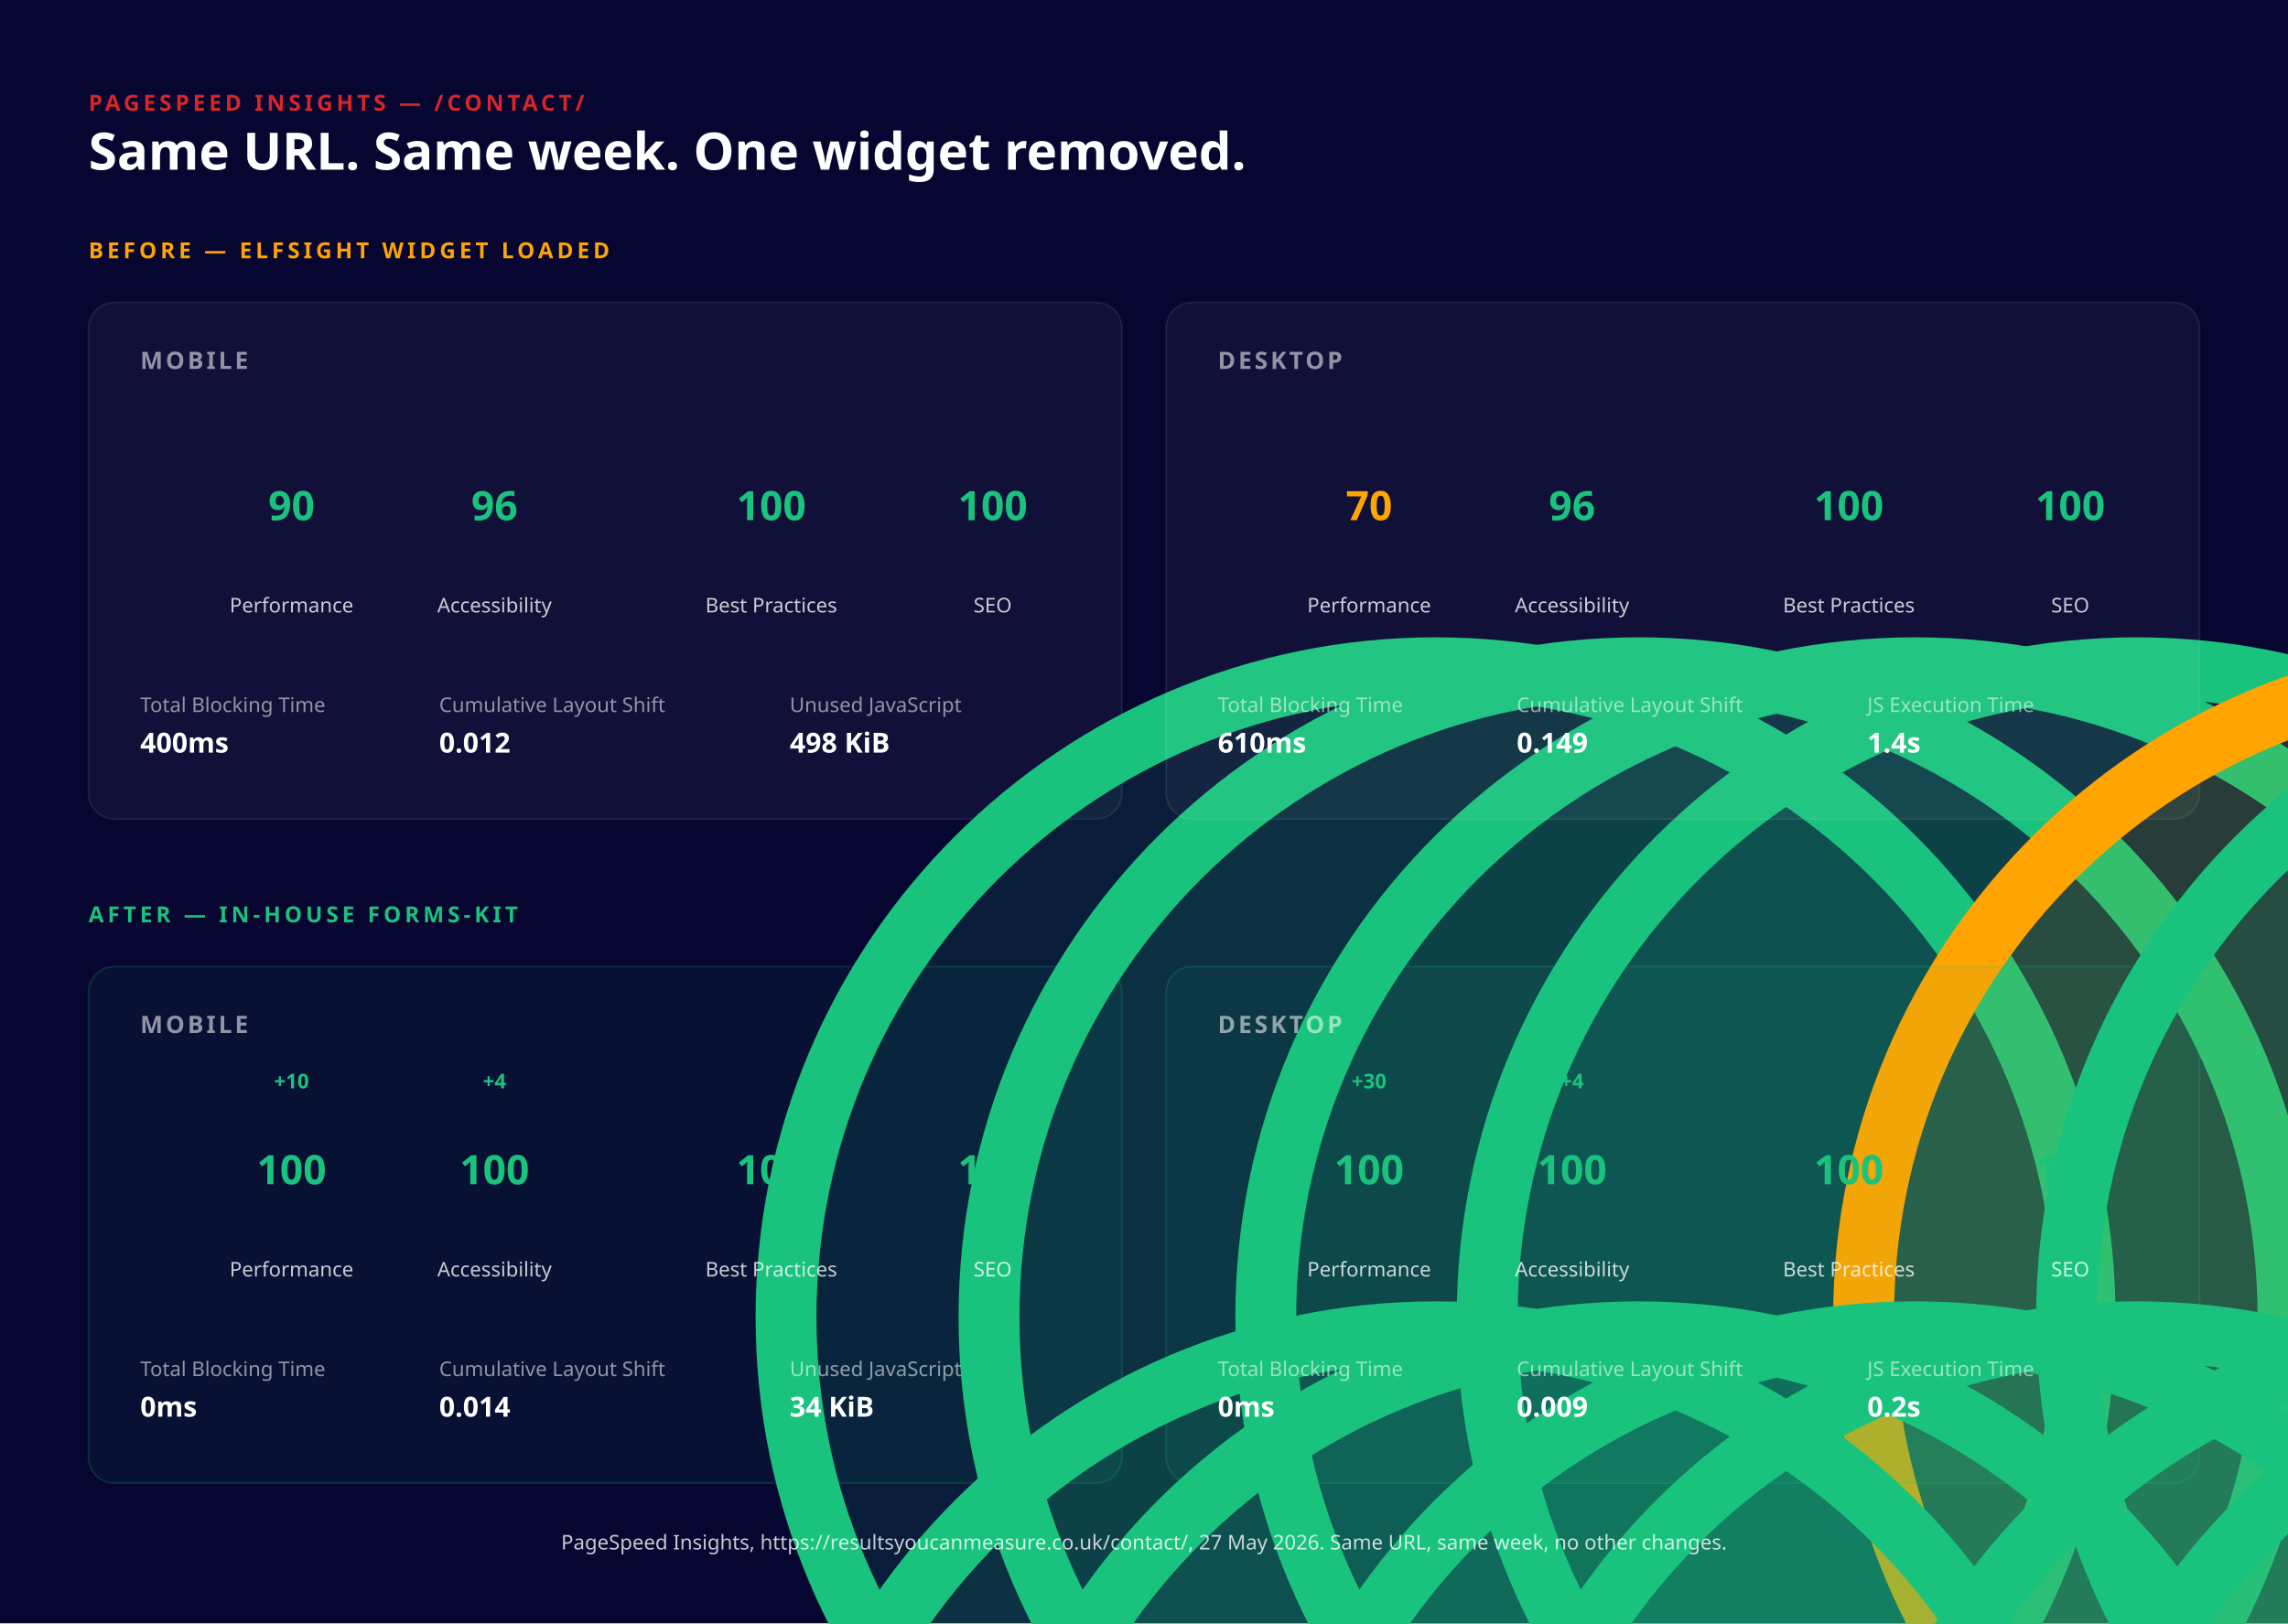
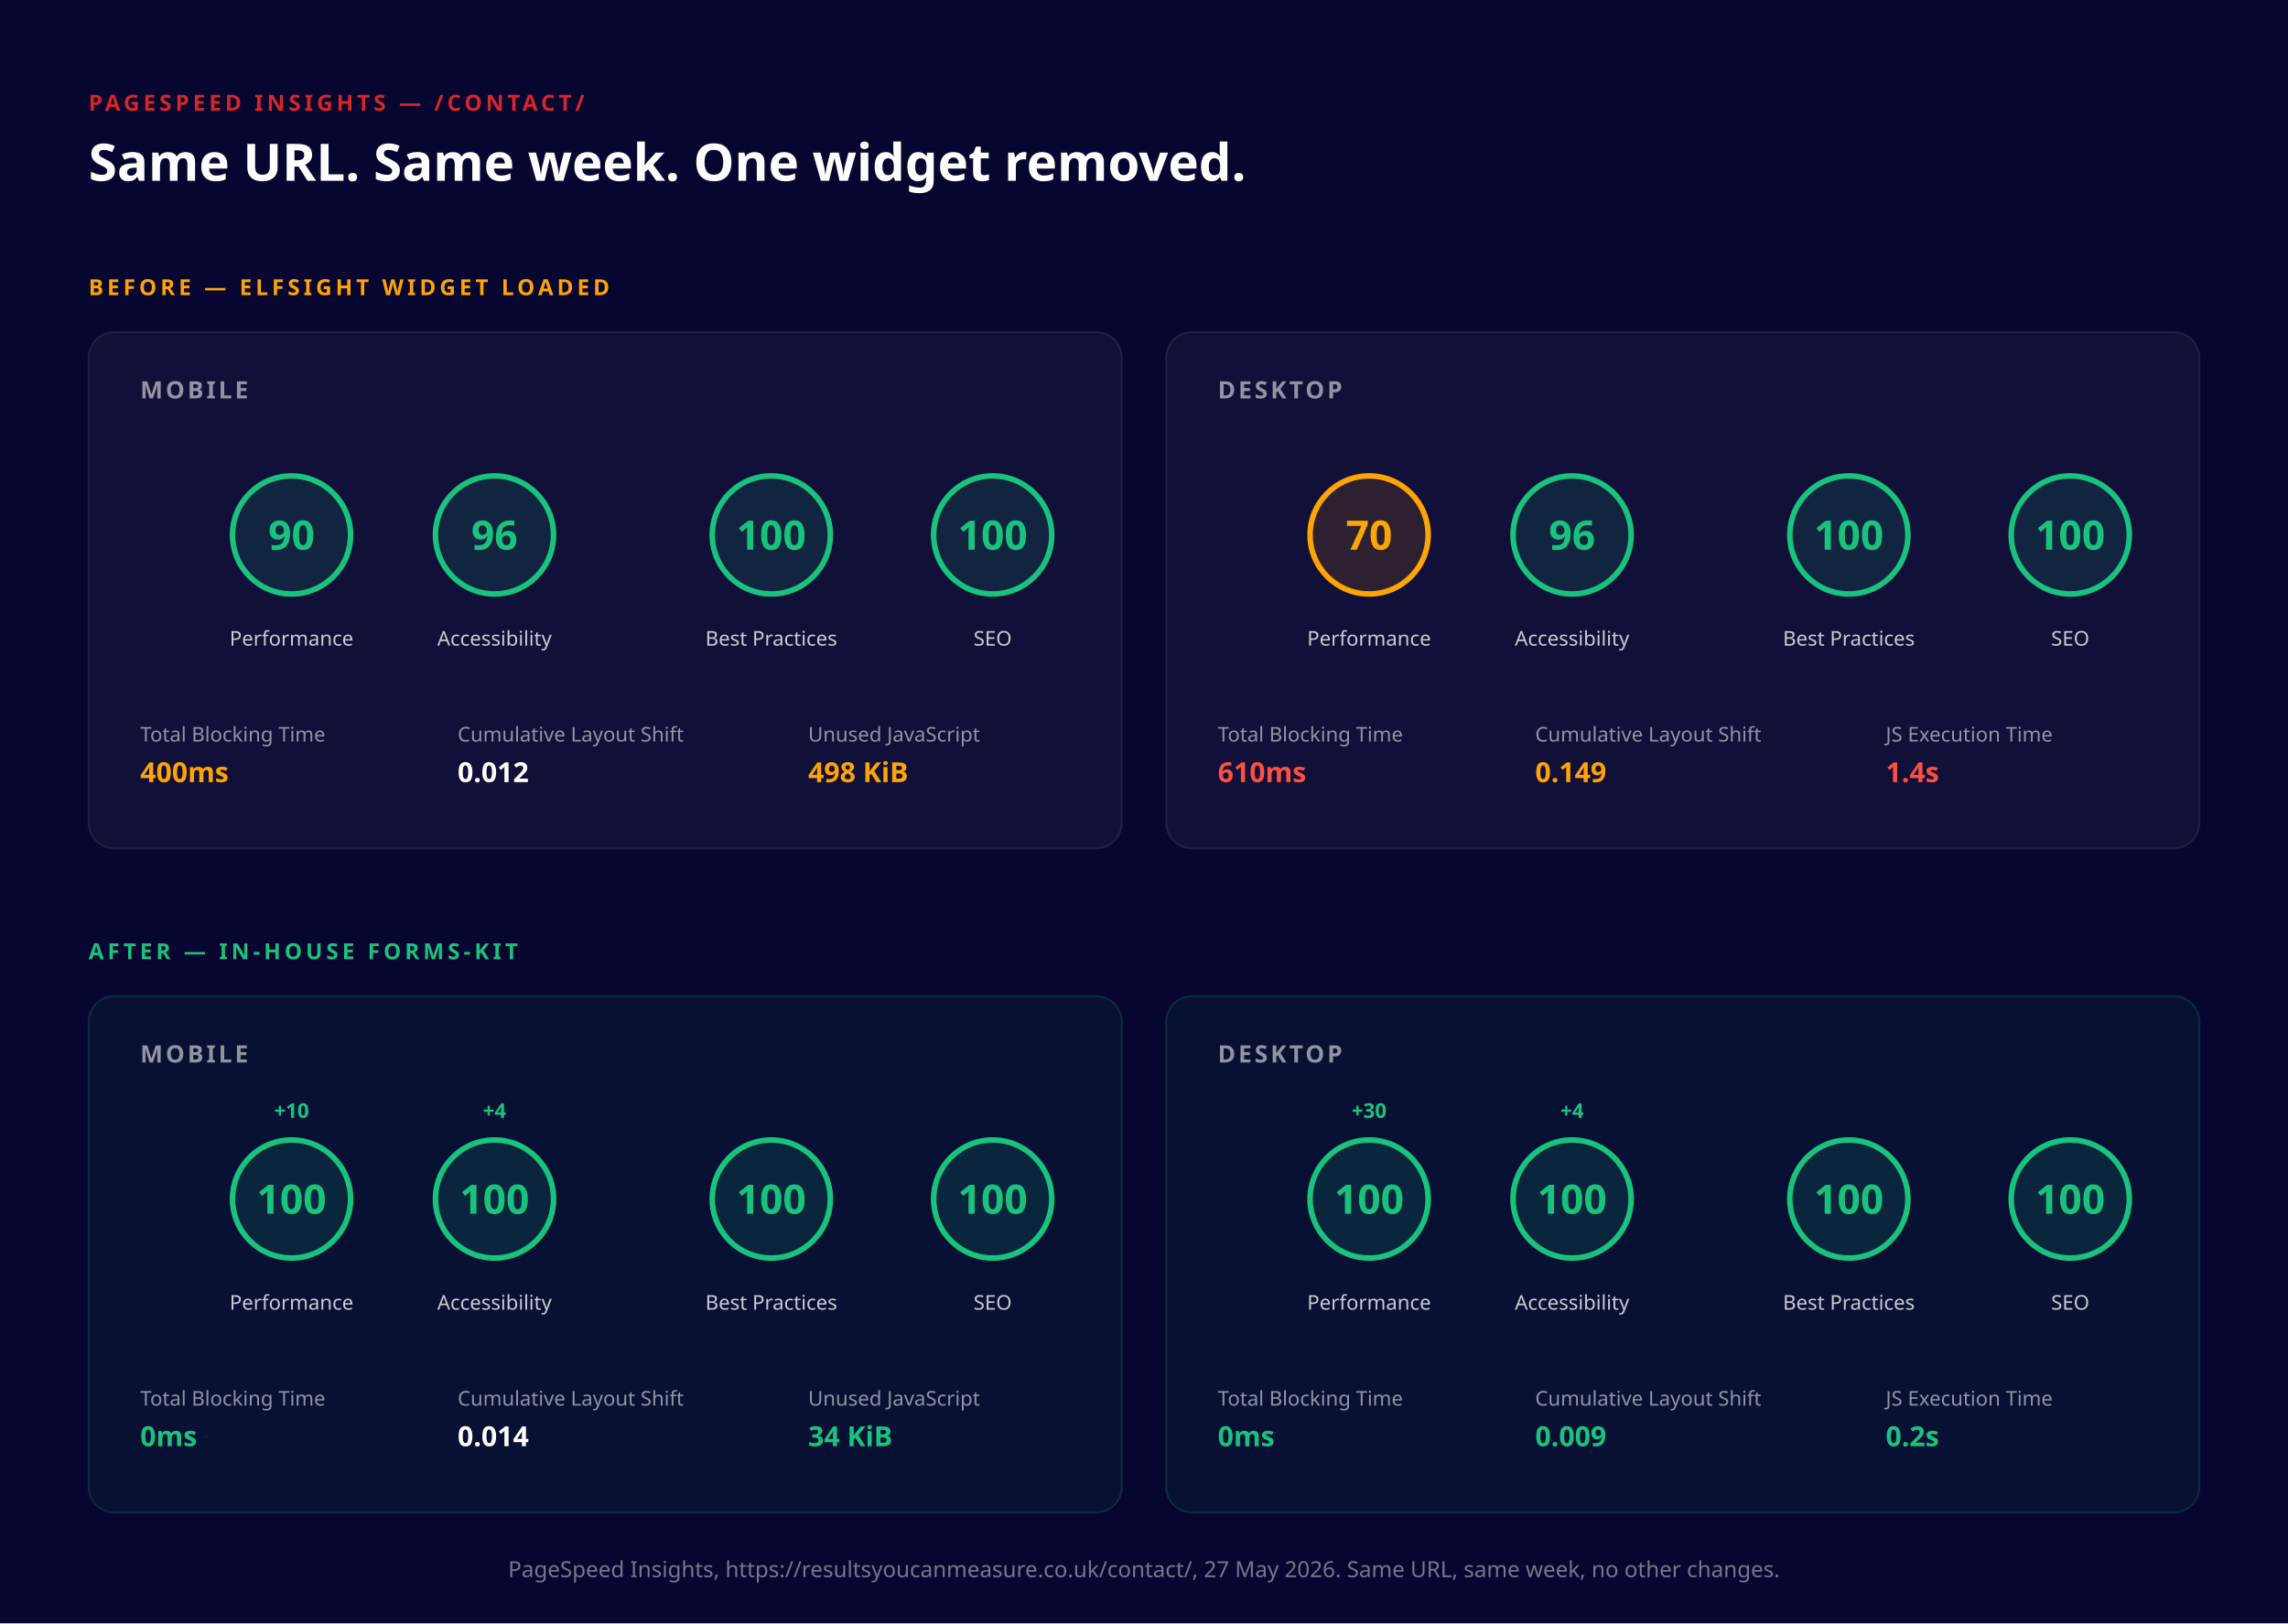
- <svg xmlns="http://www.w3.org/2000/svg" viewBox="0 0 1240 880" role="img" aria-labelledby="title desc" font-family="'DM Sans', system-ui, sans-serif">
+ <svg xmlns="http://www.w3.org/2000/svg" width="1240" height="880" viewBox="0 0 1240 880" role="img" aria-labelledby="title desc" font-family="'DM Sans', system-ui, sans-serif">
  <rect width="1240" height="880" fill="#070630" />
-   <defs>
-     <style>
-       .eyebrow { font-size: 12px; font-weight: 700; letter-spacing: 2px; }
-       .row-label { font-size: 22px; font-weight: 700; fill: #ffffff; }
-       .device-label { font-size: 13px; font-weight: 600; letter-spacing: 1.5px; fill: rgba(255,255,255,0.55); }
-       .metric-label { font-size: 11px; font-weight: 500; fill: rgba(255,255,255,0.78); }
-       .metric-score { font-size: 22px; font-weight: 700; }
-       .key-name { font-size: 11px; font-weight: 500; fill: rgba(255,255,255,0.55); }
-       .key-value { font-size: 15px; font-weight: 700; fill: #ffffff; }
-       .delta-good { font-size: 11px; font-weight: 700; fill: #19c37d; }
-       .delta-bad  { font-size: 11px; font-weight: 700; fill: #ffa400; }
-     </style>
-     <symbol id="score-green" viewBox="-40 -40 80 80">
-       <circle cx="0" cy="0" r="32" fill="rgba(25,195,125,0.12)" stroke="#19c37d" stroke-width="3" />
-     </symbol>
-     <symbol id="score-orange" viewBox="-40 -40 80 80">
-       <circle cx="0" cy="0" r="32" fill="rgba(255,164,0,0.12)" stroke="#ffa400" stroke-width="3" />
-     </symbol>
-   </defs>
-   <text x="48" y="60" class="eyebrow" fill="#d6262a">PAGESPEED INSIGHTS — /CONTACT/</text>
-   <text x="48" y="92" class="row-label" style="font-size: 28px;">Same URL. Same week. One widget removed.</text>
-   <g transform="translate(0, 140)">
-     <text x="48" y="0" class="eyebrow" fill="#ffa400">BEFORE — ELFSIGHT WIDGET LOADED</text>
-     <g transform="translate(48, 24)">
-       <rect width="560" height="280" rx="14" fill="rgba(255,255,255,0.04)" stroke="rgba(255,255,255,0.08)" />
-       <text x="28" y="36" class="device-label">MOBILE</text>
-       <g transform="translate(110, 110)">
-         <use href="#score-green" />
-         <text class="metric-score" fill="#19c37d" text-anchor="middle" y="8">90</text>
-         <text class="metric-label" text-anchor="middle" y="58">Performance</text>
-       </g>
-       <g transform="translate(220, 110)">
-         <use href="#score-green" />
-         <text class="metric-score" fill="#19c37d" text-anchor="middle" y="8">96</text>
-         <text class="metric-label" text-anchor="middle" y="58">Accessibility</text>
-       </g>
-       <g transform="translate(370, 110)">
-         <use href="#score-green" />
-         <text class="metric-score" fill="#19c37d" text-anchor="middle" y="8">100</text>
-         <text class="metric-label" text-anchor="middle" y="58">Best Practices</text>
-       </g>
-       <g transform="translate(490, 110)">
-         <use href="#score-green" />
-         <text class="metric-score" fill="#19c37d" text-anchor="middle" y="8">100</text>
-         <text class="metric-label" text-anchor="middle" y="58">SEO</text>
-       </g>
-       <g transform="translate(28, 222)">
-         <text class="key-name">Total Blocking Time</text>
-         <text class="key-value" y="22" fill="#ffa400">400ms</text>
-       </g>
-       <g transform="translate(190, 222)">
-         <text class="key-name">Cumulative Layout Shift</text>
-         <text class="key-value" y="22">0.012</text>
-       </g>
-       <g transform="translate(380, 222)">
-         <text class="key-name">Unused JavaScript</text>
-         <text class="key-value" y="22" fill="#ffa400">498 KiB</text>
-       </g>
+   <text x="48" y="60" font-size="12" font-weight="700" letter-spacing="2" fill="#d6262a">PAGESPEED INSIGHTS — /CONTACT/</text>
+   <text x="48" y="98" font-size="28" font-weight="700" fill="#ffffff">Same URL. Same week. One widget removed.</text>
+   <text x="48" y="160" font-size="12" font-weight="700" letter-spacing="2" fill="#ffa400">BEFORE — ELFSIGHT WIDGET LOADED</text>
+   <g transform="translate(48, 180)">
+     <rect width="560" height="280" rx="14" fill="rgba(255,255,255,0.04)" stroke="rgba(255,255,255,0.08)" />
+     <text x="28" y="36" font-size="13" font-weight="600" letter-spacing="1.5" fill="rgba(255,255,255,0.55)">MOBILE</text>
+     <g>
+       <circle cx="110" cy="110" r="32" fill="rgba(25,195,125,0.12)" stroke="#19c37d" stroke-width="3" />
+       <text x="110" y="118" text-anchor="middle" font-size="22" font-weight="700" fill="#19c37d">90</text>
+       <text x="110" y="170" text-anchor="middle" font-size="11" font-weight="500" fill="rgba(255,255,255,0.78)">Performance</text>
+       <circle cx="220" cy="110" r="32" fill="rgba(25,195,125,0.12)" stroke="#19c37d" stroke-width="3" />
+       <text x="220" y="118" text-anchor="middle" font-size="22" font-weight="700" fill="#19c37d">96</text>
+       <text x="220" y="170" text-anchor="middle" font-size="11" font-weight="500" fill="rgba(255,255,255,0.78)">Accessibility</text>
+       <circle cx="370" cy="110" r="32" fill="rgba(25,195,125,0.12)" stroke="#19c37d" stroke-width="3" />
+       <text x="370" y="118" text-anchor="middle" font-size="22" font-weight="700" fill="#19c37d">100</text>
+       <text x="370" y="170" text-anchor="middle" font-size="11" font-weight="500" fill="rgba(255,255,255,0.78)">Best Practices</text>
+       <circle cx="490" cy="110" r="32" fill="rgba(25,195,125,0.12)" stroke="#19c37d" stroke-width="3" />
+       <text x="490" y="118" text-anchor="middle" font-size="22" font-weight="700" fill="#19c37d">100</text>
+       <text x="490" y="170" text-anchor="middle" font-size="11" font-weight="500" fill="rgba(255,255,255,0.78)">SEO</text>
    </g>
-     <g transform="translate(632, 24)">
-       <rect width="560" height="280" rx="14" fill="rgba(255,255,255,0.04)" stroke="rgba(255,255,255,0.08)" />
-       <text x="28" y="36" class="device-label">DESKTOP</text>
-       <g transform="translate(110, 110)">
-         <use href="#score-orange" />
-         <text class="metric-score" fill="#ffa400" text-anchor="middle" y="8">70</text>
-         <text class="metric-label" text-anchor="middle" y="58">Performance</text>
-       </g>
-       <g transform="translate(220, 110)">
-         <use href="#score-green" />
-         <text class="metric-score" fill="#19c37d" text-anchor="middle" y="8">96</text>
-         <text class="metric-label" text-anchor="middle" y="58">Accessibility</text>
-       </g>
-       <g transform="translate(370, 110)">
-         <use href="#score-green" />
-         <text class="metric-score" fill="#19c37d" text-anchor="middle" y="8">100</text>
-         <text class="metric-label" text-anchor="middle" y="58">Best Practices</text>
-       </g>
-       <g transform="translate(490, 110)">
-         <use href="#score-green" />
-         <text class="metric-score" fill="#19c37d" text-anchor="middle" y="8">100</text>
-         <text class="metric-label" text-anchor="middle" y="58">SEO</text>
-       </g>
-       <g transform="translate(28, 222)">
-         <text class="key-name">Total Blocking Time</text>
-         <text class="key-value" y="22" fill="#ff4e42">610ms</text>
-       </g>
-       <g transform="translate(190, 222)">
-         <text class="key-name">Cumulative Layout Shift</text>
-         <text class="key-value" y="22" fill="#ffa400">0.149</text>
-       </g>
-       <g transform="translate(380, 222)">
-         <text class="key-name">JS Execution Time</text>
-         <text class="key-value" y="22" fill="#ff4e42">1.4s</text>
-       </g>
+     <g transform="translate(28, 222)">
+       <text font-size="11" fill="rgba(255,255,255,0.55)">Total Blocking Time</text>
+       <text y="22" font-size="15" font-weight="700" fill="#ffa400">400ms</text>
+     </g>
+     <g transform="translate(200, 222)">
+       <text font-size="11" fill="rgba(255,255,255,0.55)">Cumulative Layout Shift</text>
+       <text y="22" font-size="15" font-weight="700" fill="#ffffff">0.012</text>
+     </g>
+     <g transform="translate(390, 222)">
+       <text font-size="11" fill="rgba(255,255,255,0.55)">Unused JavaScript</text>
+       <text y="22" font-size="15" font-weight="700" fill="#ffa400">498 KiB</text>
    </g>
  </g>
-   <g transform="translate(0, 500)">
-     <text x="48" y="0" class="eyebrow" fill="#19c37d">AFTER — IN-HOUSE FORMS-KIT</text>
-     <g transform="translate(48, 24)">
-       <rect width="560" height="280" rx="14" fill="rgba(25,195,125,0.06)" stroke="rgba(25,195,125,0.18)" />
-       <text x="28" y="36" class="device-label">MOBILE</text>
-       <g transform="translate(110, 110)">
-         <use href="#score-green" />
-         <text class="metric-score" fill="#19c37d" text-anchor="middle" y="8">100</text>
-         <text class="metric-label" text-anchor="middle" y="58">Performance</text>
-         <text class="delta-good" text-anchor="middle" y="-44">+10</text>
-       </g>
-       <g transform="translate(220, 110)">
-         <use href="#score-green" />
-         <text class="metric-score" fill="#19c37d" text-anchor="middle" y="8">100</text>
-         <text class="metric-label" text-anchor="middle" y="58">Accessibility</text>
-         <text class="delta-good" text-anchor="middle" y="-44">+4</text>
-       </g>
-       <g transform="translate(370, 110)">
-         <use href="#score-green" />
-         <text class="metric-score" fill="#19c37d" text-anchor="middle" y="8">100</text>
-         <text class="metric-label" text-anchor="middle" y="58">Best Practices</text>
-       </g>
-       <g transform="translate(490, 110)">
-         <use href="#score-green" />
-         <text class="metric-score" fill="#19c37d" text-anchor="middle" y="8">100</text>
-         <text class="metric-label" text-anchor="middle" y="58">SEO</text>
-       </g>
-       <g transform="translate(28, 222)">
-         <text class="key-name">Total Blocking Time</text>
-         <text class="key-value" y="22" fill="#19c37d">0ms</text>
-       </g>
-       <g transform="translate(190, 222)">
-         <text class="key-name">Cumulative Layout Shift</text>
-         <text class="key-value" y="22">0.014</text>
-       </g>
-       <g transform="translate(380, 222)">
-         <text class="key-name">Unused JavaScript</text>
-         <text class="key-value" y="22" fill="#19c37d">34 KiB</text>
-       </g>
+   <g transform="translate(632, 180)">
+     <rect width="560" height="280" rx="14" fill="rgba(255,255,255,0.04)" stroke="rgba(255,255,255,0.08)" />
+     <text x="28" y="36" font-size="13" font-weight="600" letter-spacing="1.5" fill="rgba(255,255,255,0.55)">DESKTOP</text>
+     <g>
+       <circle cx="110" cy="110" r="32" fill="rgba(255,164,0,0.12)" stroke="#ffa400" stroke-width="3" />
+       <text x="110" y="118" text-anchor="middle" font-size="22" font-weight="700" fill="#ffa400">70</text>
+       <text x="110" y="170" text-anchor="middle" font-size="11" font-weight="500" fill="rgba(255,255,255,0.78)">Performance</text>
+       <circle cx="220" cy="110" r="32" fill="rgba(25,195,125,0.12)" stroke="#19c37d" stroke-width="3" />
+       <text x="220" y="118" text-anchor="middle" font-size="22" font-weight="700" fill="#19c37d">96</text>
+       <text x="220" y="170" text-anchor="middle" font-size="11" font-weight="500" fill="rgba(255,255,255,0.78)">Accessibility</text>
+       <circle cx="370" cy="110" r="32" fill="rgba(25,195,125,0.12)" stroke="#19c37d" stroke-width="3" />
+       <text x="370" y="118" text-anchor="middle" font-size="22" font-weight="700" fill="#19c37d">100</text>
+       <text x="370" y="170" text-anchor="middle" font-size="11" font-weight="500" fill="rgba(255,255,255,0.78)">Best Practices</text>
+       <circle cx="490" cy="110" r="32" fill="rgba(25,195,125,0.12)" stroke="#19c37d" stroke-width="3" />
+       <text x="490" y="118" text-anchor="middle" font-size="22" font-weight="700" fill="#19c37d">100</text>
+       <text x="490" y="170" text-anchor="middle" font-size="11" font-weight="500" fill="rgba(255,255,255,0.78)">SEO</text>
    </g>
-     <g transform="translate(632, 24)">
-       <rect width="560" height="280" rx="14" fill="rgba(25,195,125,0.06)" stroke="rgba(25,195,125,0.18)" />
-       <text x="28" y="36" class="device-label">DESKTOP</text>
-       <g transform="translate(110, 110)">
-         <use href="#score-green" />
-         <text class="metric-score" fill="#19c37d" text-anchor="middle" y="8">100</text>
-         <text class="metric-label" text-anchor="middle" y="58">Performance</text>
-         <text class="delta-good" text-anchor="middle" y="-44">+30</text>
-       </g>
-       <g transform="translate(220, 110)">
-         <use href="#score-green" />
-         <text class="metric-score" fill="#19c37d" text-anchor="middle" y="8">100</text>
-         <text class="metric-label" text-anchor="middle" y="58">Accessibility</text>
-         <text class="delta-good" text-anchor="middle" y="-44">+4</text>
-       </g>
-       <g transform="translate(370, 110)">
-         <use href="#score-green" />
-         <text class="metric-score" fill="#19c37d" text-anchor="middle" y="8">100</text>
-         <text class="metric-label" text-anchor="middle" y="58">Best Practices</text>
-       </g>
-       <g transform="translate(490, 110)">
-         <use href="#score-green" />
-         <text class="metric-score" fill="#19c37d" text-anchor="middle" y="8">100</text>
-         <text class="metric-label" text-anchor="middle" y="58">SEO</text>
-       </g>
-       <g transform="translate(28, 222)">
-         <text class="key-name">Total Blocking Time</text>
-         <text class="key-value" y="22" fill="#19c37d">0ms</text>
-       </g>
-       <g transform="translate(190, 222)">
-         <text class="key-name">Cumulative Layout Shift</text>
-         <text class="key-value" y="22" fill="#19c37d">0.009</text>
-       </g>
-       <g transform="translate(380, 222)">
-         <text class="key-name">JS Execution Time</text>
-         <text class="key-value" y="22" fill="#19c37d">0.2s</text>
-       </g>
+     <g transform="translate(28, 222)">
+       <text font-size="11" fill="rgba(255,255,255,0.55)">Total Blocking Time</text>
+       <text y="22" font-size="15" font-weight="700" fill="#ff4e42">610ms</text>
+     </g>
+     <g transform="translate(200, 222)">
+       <text font-size="11" fill="rgba(255,255,255,0.55)">Cumulative Layout Shift</text>
+       <text y="22" font-size="15" font-weight="700" fill="#ffa400">0.149</text>
+     </g>
+     <g transform="translate(390, 222)">
+       <text font-size="11" fill="rgba(255,255,255,0.55)">JS Execution Time</text>
+       <text y="22" font-size="15" font-weight="700" fill="#ff4e42">1.4s</text>
    </g>
  </g>
-   <text x="620" y="840" text-anchor="middle" class="metric-label" fill="rgba(255,255,255,0.45)" font-size="12">
+   <text x="48" y="520" font-size="12" font-weight="700" letter-spacing="2" fill="#19c37d">AFTER — IN-HOUSE FORMS-KIT</text>
+   <g transform="translate(48, 540)">
+     <rect width="560" height="280" rx="14" fill="rgba(25,195,125,0.06)" stroke="rgba(25,195,125,0.18)" />
+     <text x="28" y="36" font-size="13" font-weight="600" letter-spacing="1.5" fill="rgba(255,255,255,0.55)">MOBILE</text>
+     <g>
+       <text x="110" y="66" text-anchor="middle" font-size="11" font-weight="700" fill="#19c37d">+10</text>
+       <circle cx="110" cy="110" r="32" fill="rgba(25,195,125,0.12)" stroke="#19c37d" stroke-width="3" />
+       <text x="110" y="118" text-anchor="middle" font-size="22" font-weight="700" fill="#19c37d">100</text>
+       <text x="110" y="170" text-anchor="middle" font-size="11" font-weight="500" fill="rgba(255,255,255,0.78)">Performance</text>
+       <text x="220" y="66" text-anchor="middle" font-size="11" font-weight="700" fill="#19c37d">+4</text>
+       <circle cx="220" cy="110" r="32" fill="rgba(25,195,125,0.12)" stroke="#19c37d" stroke-width="3" />
+       <text x="220" y="118" text-anchor="middle" font-size="22" font-weight="700" fill="#19c37d">100</text>
+       <text x="220" y="170" text-anchor="middle" font-size="11" font-weight="500" fill="rgba(255,255,255,0.78)">Accessibility</text>
+       <circle cx="370" cy="110" r="32" fill="rgba(25,195,125,0.12)" stroke="#19c37d" stroke-width="3" />
+       <text x="370" y="118" text-anchor="middle" font-size="22" font-weight="700" fill="#19c37d">100</text>
+       <text x="370" y="170" text-anchor="middle" font-size="11" font-weight="500" fill="rgba(255,255,255,0.78)">Best Practices</text>
+       <circle cx="490" cy="110" r="32" fill="rgba(25,195,125,0.12)" stroke="#19c37d" stroke-width="3" />
+       <text x="490" y="118" text-anchor="middle" font-size="22" font-weight="700" fill="#19c37d">100</text>
+       <text x="490" y="170" text-anchor="middle" font-size="11" font-weight="500" fill="rgba(255,255,255,0.78)">SEO</text>
+     </g>
+     <g transform="translate(28, 222)">
+       <text font-size="11" fill="rgba(255,255,255,0.55)">Total Blocking Time</text>
+       <text y="22" font-size="15" font-weight="700" fill="#19c37d">0ms</text>
+     </g>
+     <g transform="translate(200, 222)">
+       <text font-size="11" fill="rgba(255,255,255,0.55)">Cumulative Layout Shift</text>
+       <text y="22" font-size="15" font-weight="700" fill="#ffffff">0.014</text>
+     </g>
+     <g transform="translate(390, 222)">
+       <text font-size="11" fill="rgba(255,255,255,0.55)">Unused JavaScript</text>
+       <text y="22" font-size="15" font-weight="700" fill="#19c37d">34 KiB</text>
+     </g>
+   </g>
+   <g transform="translate(632, 540)">
+     <rect width="560" height="280" rx="14" fill="rgba(25,195,125,0.06)" stroke="rgba(25,195,125,0.18)" />
+     <text x="28" y="36" font-size="13" font-weight="600" letter-spacing="1.5" fill="rgba(255,255,255,0.55)">DESKTOP</text>
+     <g>
+       <text x="110" y="66" text-anchor="middle" font-size="11" font-weight="700" fill="#19c37d">+30</text>
+       <circle cx="110" cy="110" r="32" fill="rgba(25,195,125,0.12)" stroke="#19c37d" stroke-width="3" />
+       <text x="110" y="118" text-anchor="middle" font-size="22" font-weight="700" fill="#19c37d">100</text>
+       <text x="110" y="170" text-anchor="middle" font-size="11" font-weight="500" fill="rgba(255,255,255,0.78)">Performance</text>
+       <text x="220" y="66" text-anchor="middle" font-size="11" font-weight="700" fill="#19c37d">+4</text>
+       <circle cx="220" cy="110" r="32" fill="rgba(25,195,125,0.12)" stroke="#19c37d" stroke-width="3" />
+       <text x="220" y="118" text-anchor="middle" font-size="22" font-weight="700" fill="#19c37d">100</text>
+       <text x="220" y="170" text-anchor="middle" font-size="11" font-weight="500" fill="rgba(255,255,255,0.78)">Accessibility</text>
+       <circle cx="370" cy="110" r="32" fill="rgba(25,195,125,0.12)" stroke="#19c37d" stroke-width="3" />
+       <text x="370" y="118" text-anchor="middle" font-size="22" font-weight="700" fill="#19c37d">100</text>
+       <text x="370" y="170" text-anchor="middle" font-size="11" font-weight="500" fill="rgba(255,255,255,0.78)">Best Practices</text>
+       <circle cx="490" cy="110" r="32" fill="rgba(25,195,125,0.12)" stroke="#19c37d" stroke-width="3" />
+       <text x="490" y="118" text-anchor="middle" font-size="22" font-weight="700" fill="#19c37d">100</text>
+       <text x="490" y="170" text-anchor="middle" font-size="11" font-weight="500" fill="rgba(255,255,255,0.78)">SEO</text>
+     </g>
+     <g transform="translate(28, 222)">
+       <text font-size="11" fill="rgba(255,255,255,0.55)">Total Blocking Time</text>
+       <text y="22" font-size="15" font-weight="700" fill="#19c37d">0ms</text>
+     </g>
+     <g transform="translate(200, 222)">
+       <text font-size="11" fill="rgba(255,255,255,0.55)">Cumulative Layout Shift</text>
+       <text y="22" font-size="15" font-weight="700" fill="#19c37d">0.009</text>
+     </g>
+     <g transform="translate(390, 222)">
+       <text font-size="11" fill="rgba(255,255,255,0.55)">JS Execution Time</text>
+       <text y="22" font-size="15" font-weight="700" fill="#19c37d">0.2s</text>
+     </g>
+   </g>
+   <text x="620" y="855" text-anchor="middle" font-size="12" fill="rgba(255,255,255,0.45)">
    PageSpeed Insights, https://resultsyoucanmeasure.co.uk/contact/, 27 May 2026. Same URL, same week, no other changes.
  </text>
</svg>
